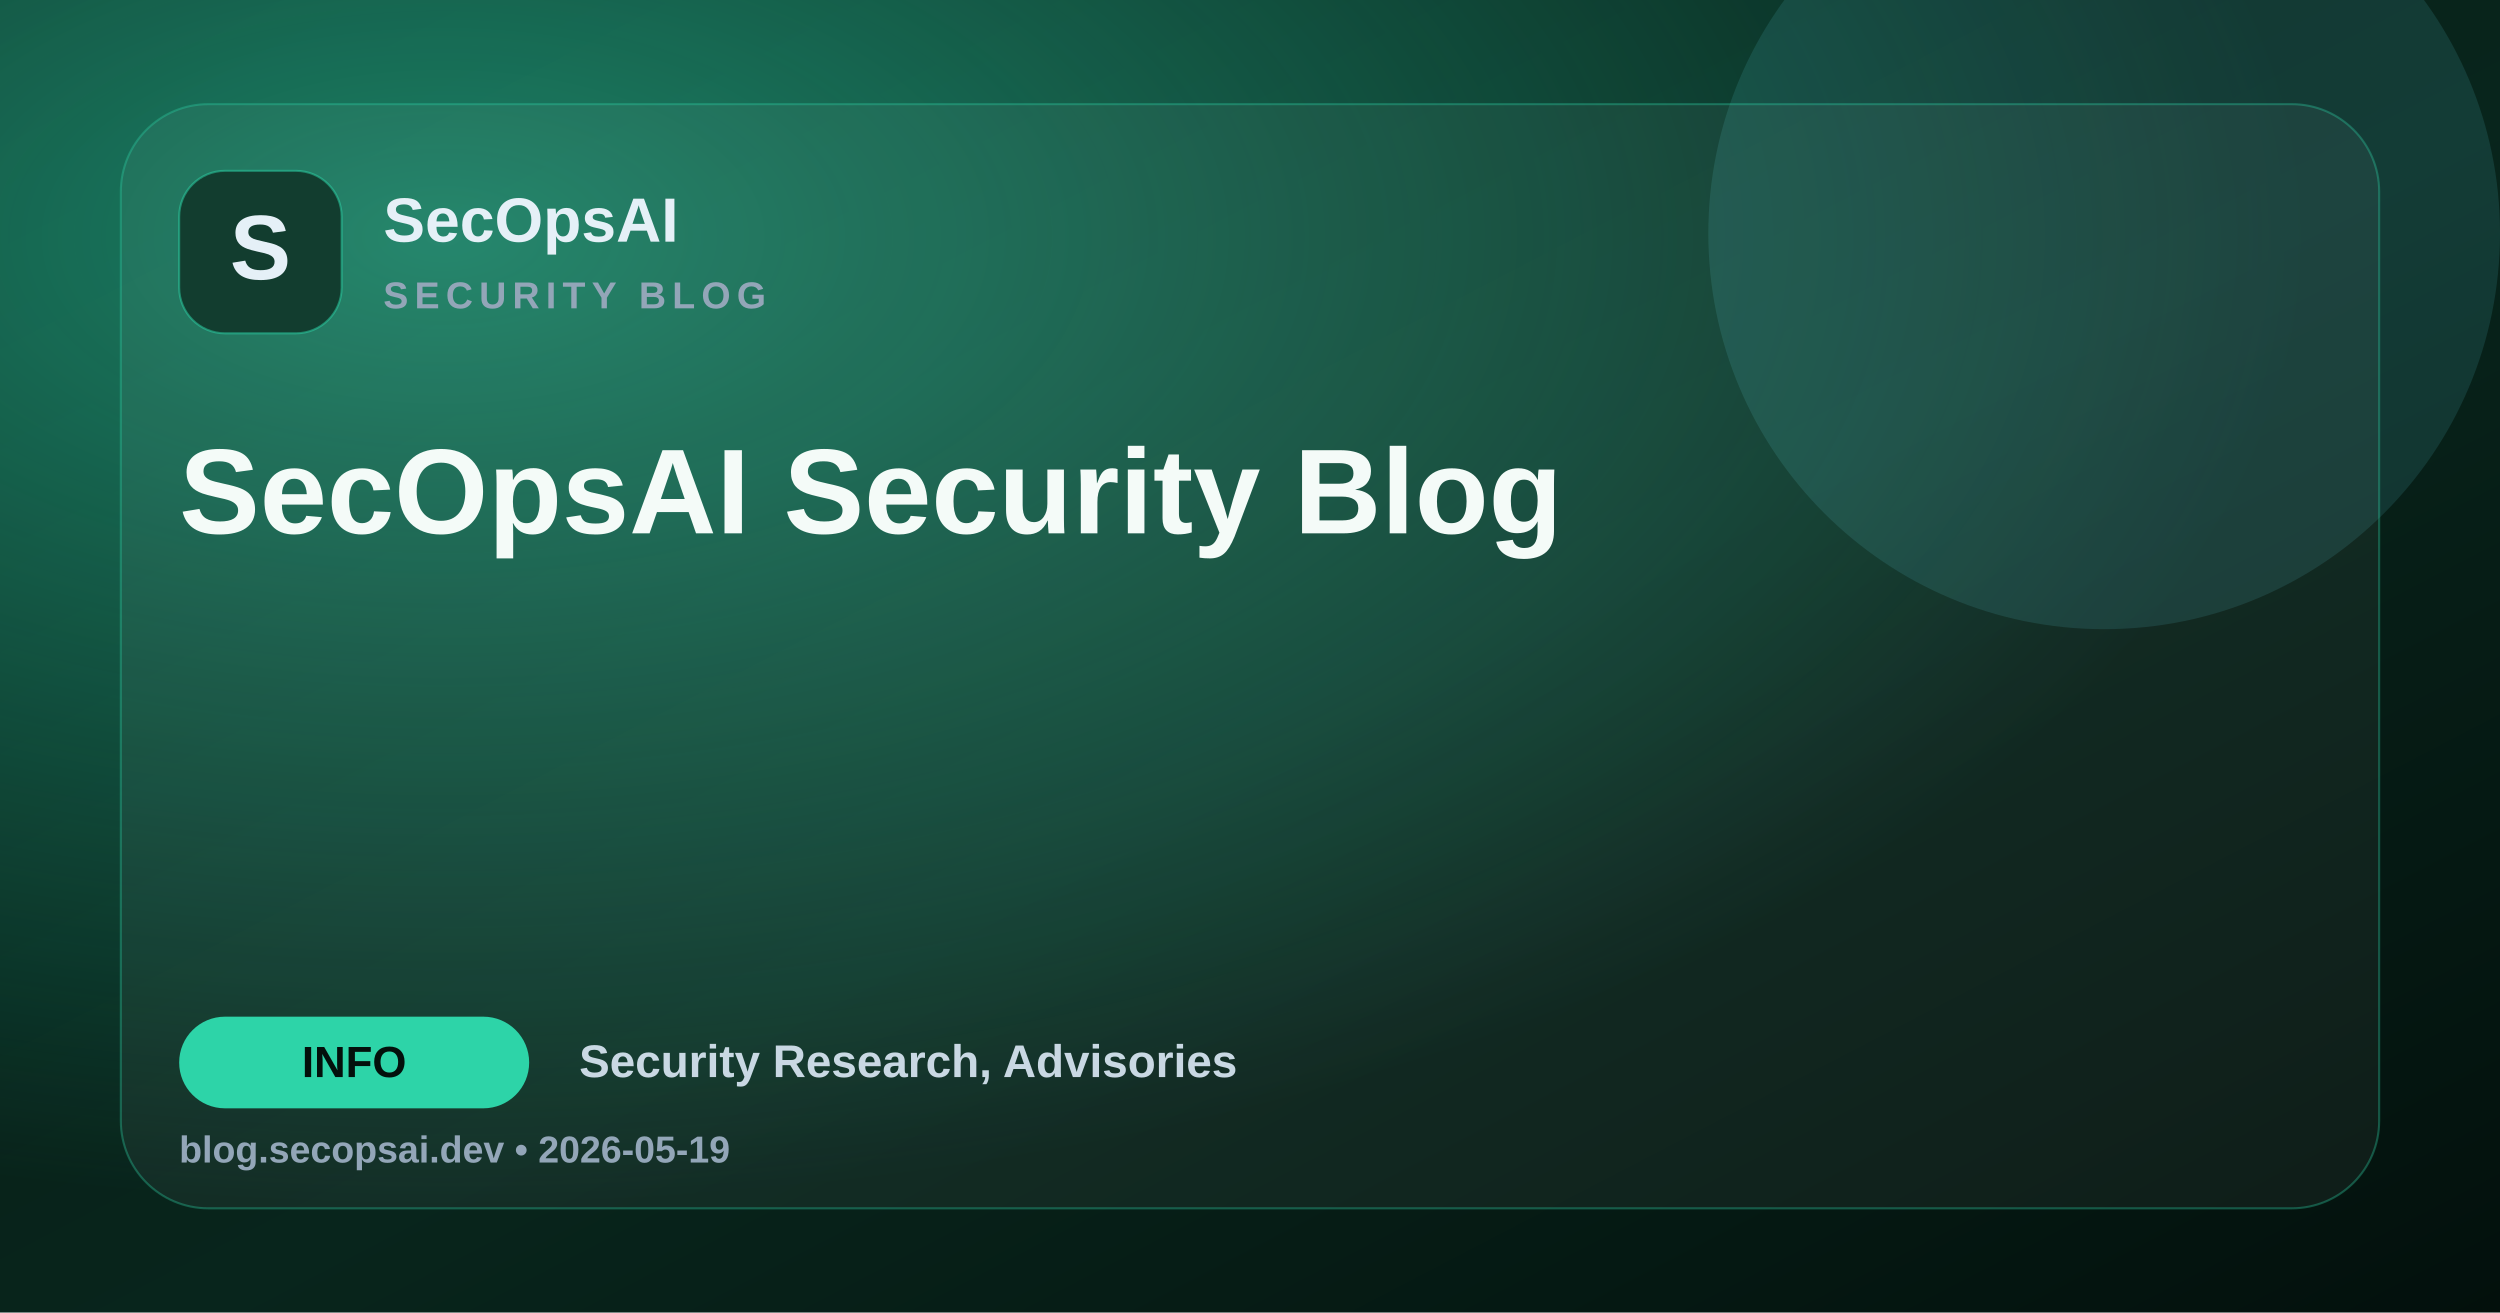
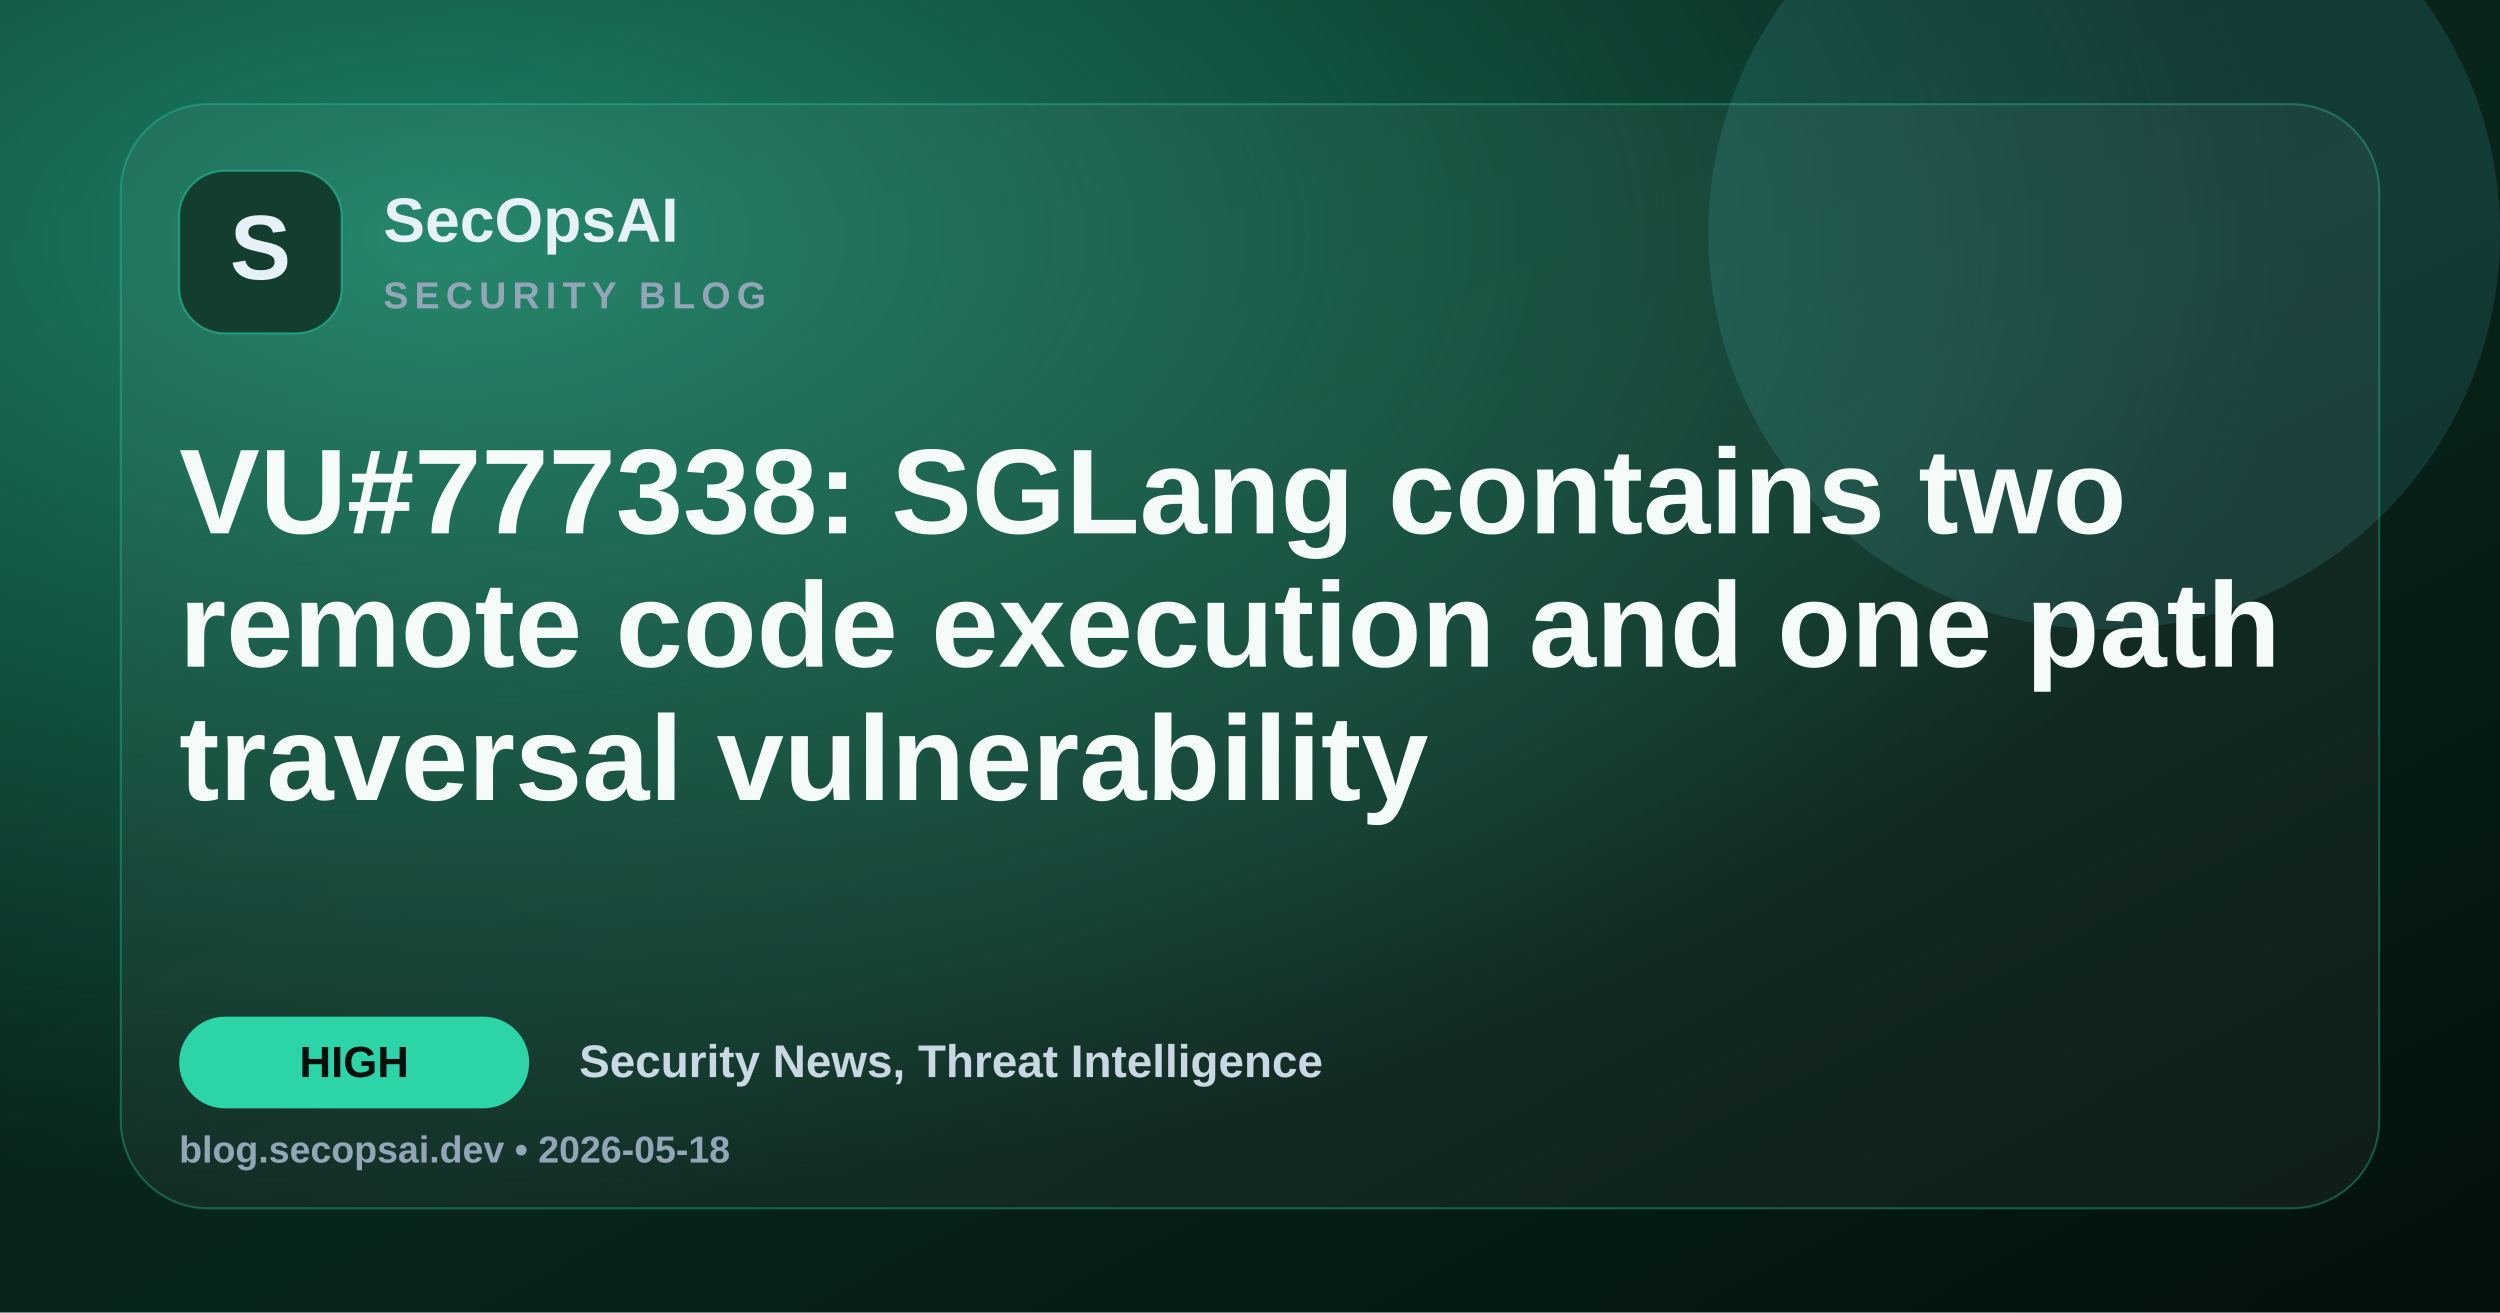
- <svg xmlns="http://www.w3.org/2000/svg" width="1200" height="630" viewBox="0 0 1200 630" role="img" aria-label="SecOpsAI Security Blog">
+ <svg xmlns="http://www.w3.org/2000/svg" width="1200" height="630" viewBox="0 0 1200 630" role="img" aria-label="VU#777338: SGLang contains two remote code execution and one path traversal vulnerability">
  <defs>
    <linearGradient id="bg" x1="0" y1="0" x2="1" y2="1">
      <stop offset="0" stop-color="#061711" />
      <stop offset="0.54" stop-color="#08251c" />
      <stop offset="1" stop-color="#03100c" />
    </linearGradient>
    <radialGradient id="glow" cx="18%" cy="18%" r="74%">
      <stop offset="0" stop-color="#2dd4a8" stop-opacity="0.55" />
      <stop offset="1" stop-color="#2dd4a8" stop-opacity="0" />
    </radialGradient>
  </defs>
  <rect width="1200" height="630" rx="0" fill="url(#bg)" />
  <rect width="1200" height="630" fill="url(#glow)" />
  <circle cx="1010" cy="112" r="190" fill="#67e8f9" opacity="0.12" />
  <rect x="58" y="50" width="1084" height="530" rx="42" fill="#ffffff" fill-opacity="0.045" stroke="#2dd4a8" stroke-opacity="0.34" />
  <rect x="86" y="82" width="78" height="78" rx="22" fill="#123d2f" stroke="#2dd4a8" stroke-opacity="0.5" />
  <text x="125" y="134" text-anchor="middle" font-family="Arial, Helvetica, sans-serif" font-size="44" font-weight="900" fill="#e5f0f7">S</text>
  <text x="184" y="116" font-family="Arial, Helvetica, sans-serif" font-size="30" font-weight="900" fill="#e5f0f7">SecOpsAI</text>
  <text x="184" y="148" font-family="Arial, Helvetica, sans-serif" font-size="18" font-weight="700" fill="#93a6b8" letter-spacing="3">SECURITY BLOG</text>
  <text x="86" y="256" font-family="Arial, Helvetica, sans-serif" font-size="58" font-weight="900" fill="#f4fbf8">
-     <tspan x="86" dy="0">SecOpsAI Security Blog</tspan>
+     <tspan x="86" dy="0">VU#777338: SGLang contains two</tspan>
+     <tspan x="86" dy="64">remote code execution and one path</tspan>
+     <tspan x="86" dy="64">traversal vulnerability</tspan>
  </text>
  <rect x="86" y="488" width="168" height="44" rx="22" fill="#2dd4a8" />
-   <text x="170" y="517" text-anchor="middle" font-family="Arial, Helvetica, sans-serif" font-size="21" font-weight="900" fill="#03100c">INFO</text>
-   <text x="278" y="517" font-family="Arial, Helvetica, sans-serif" font-size="22" font-weight="700" fill="#c9d8e3">Security Research, Advisories</text>
-   <text x="86" y="558" font-family="Arial, Helvetica, sans-serif" font-size="18" font-weight="700" fill="#93a6b8">blog.secopsai.dev • 2026-05-19</text>
+   <text x="170" y="517" text-anchor="middle" font-family="Arial, Helvetica, sans-serif" font-size="21" font-weight="900" fill="#03100c">HIGH</text>
+   <text x="278" y="517" font-family="Arial, Helvetica, sans-serif" font-size="22" font-weight="700" fill="#c9d8e3">Security News, Threat Intelligence</text>
+   <text x="86" y="558" font-family="Arial, Helvetica, sans-serif" font-size="18" font-weight="700" fill="#93a6b8">blog.secopsai.dev • 2026-05-18</text>
</svg>
